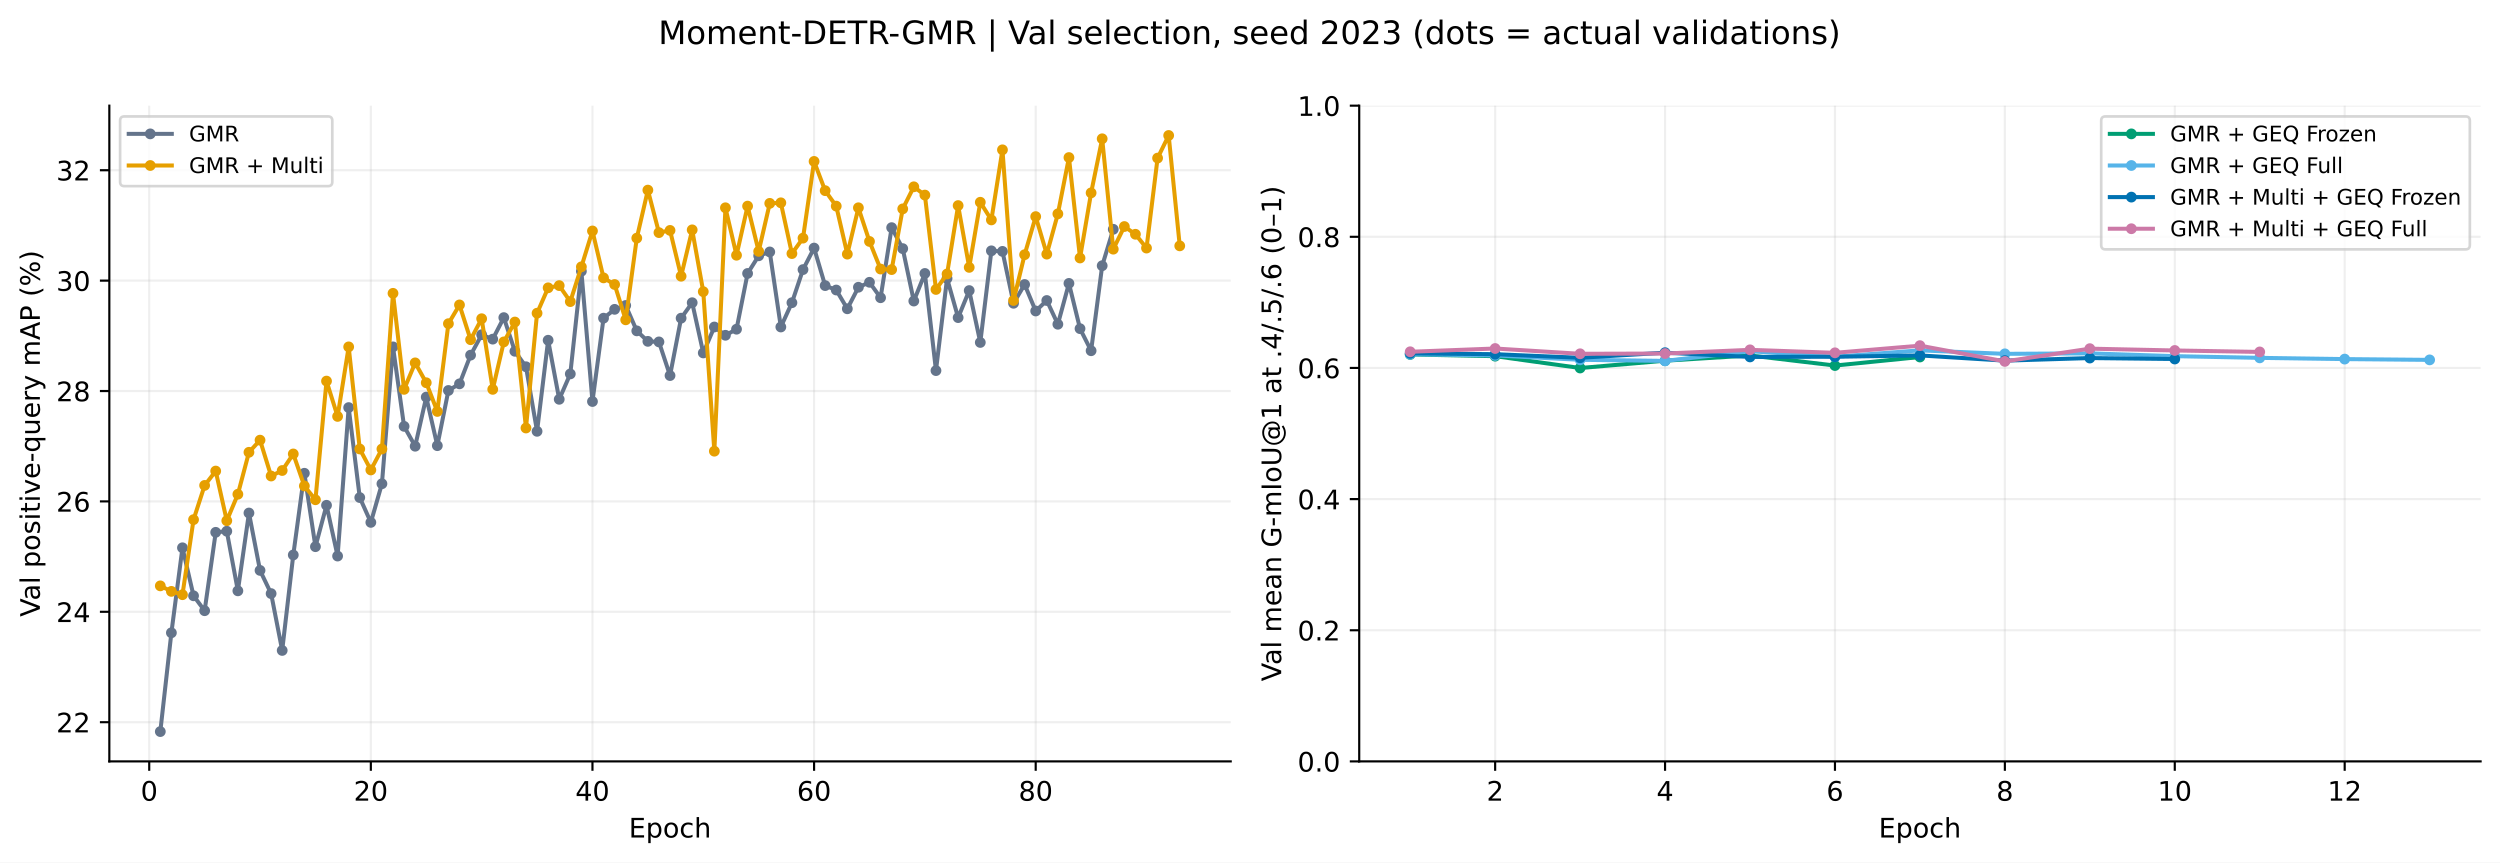
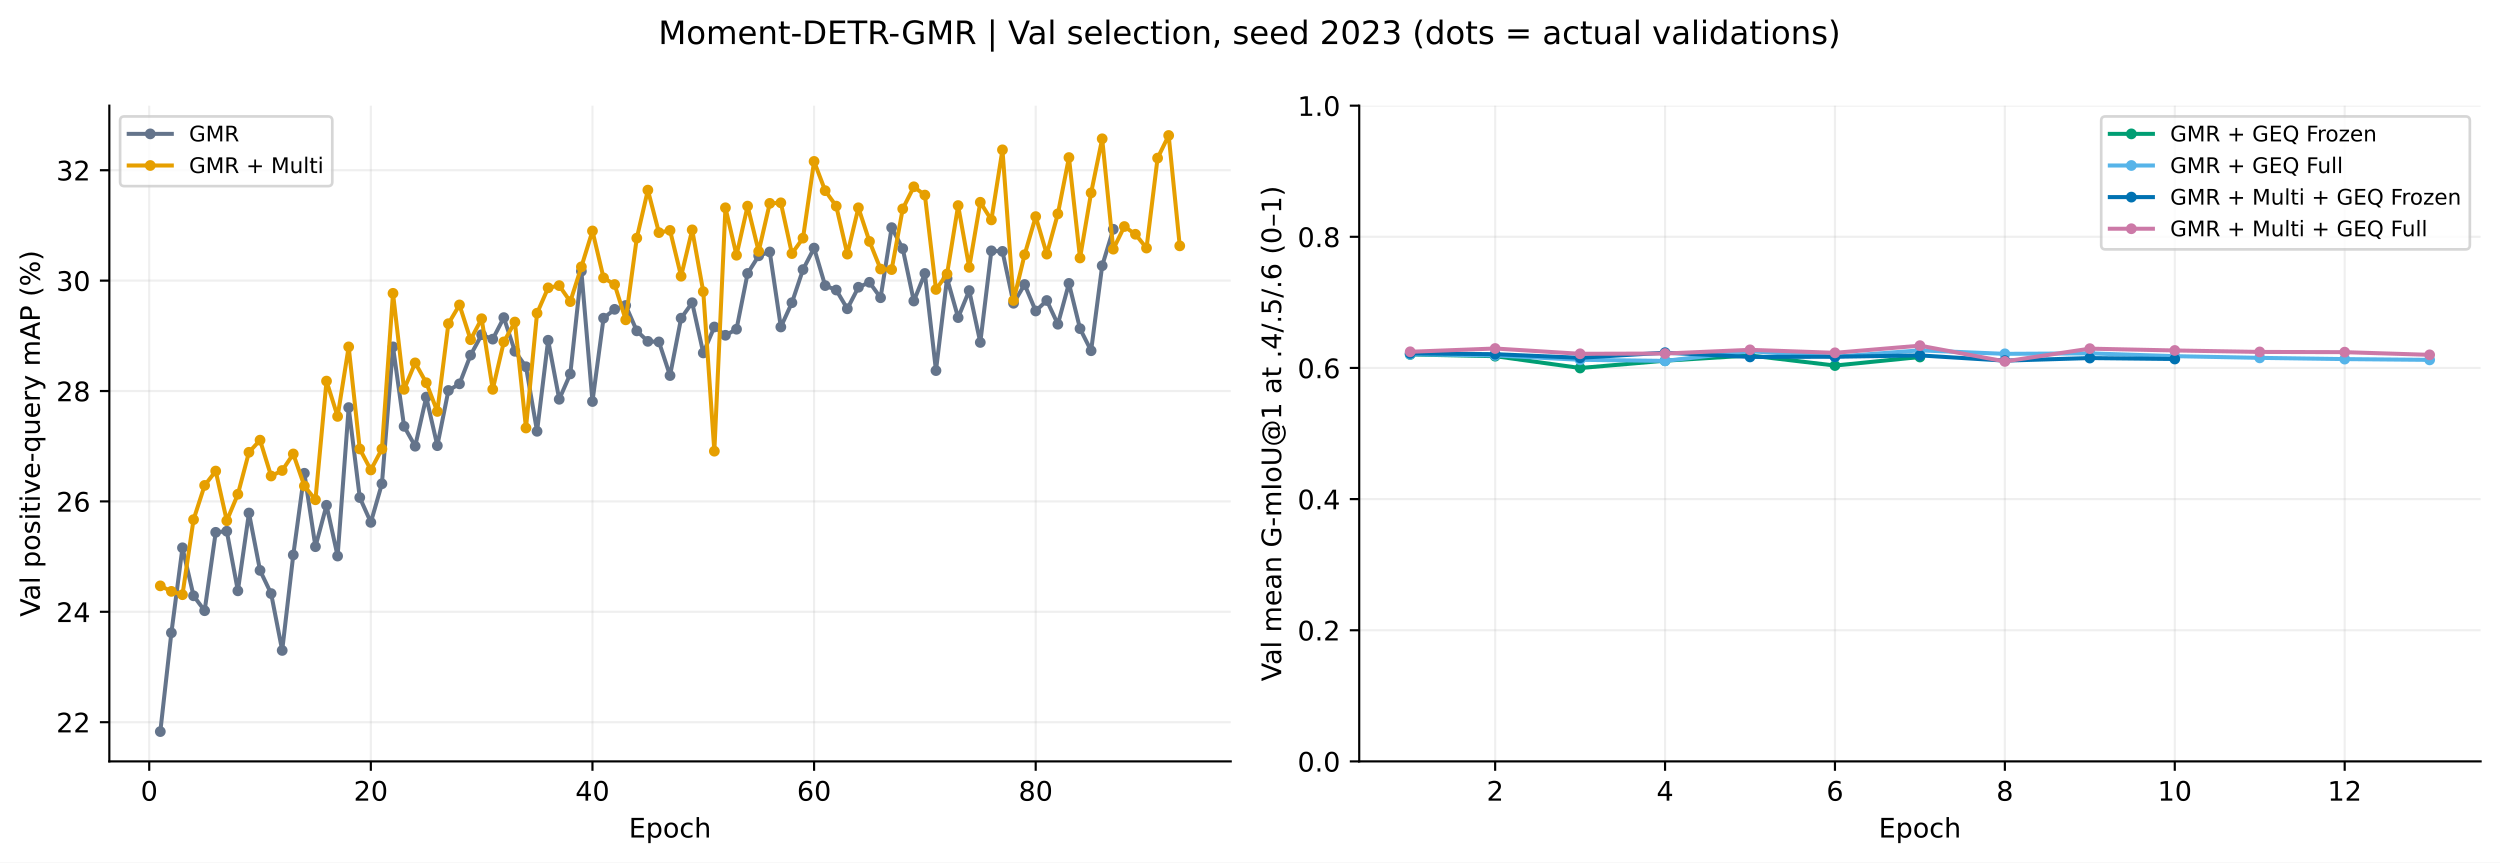
<svg xmlns="http://www.w3.org/2000/svg" xmlns:xlink="http://www.w3.org/1999/xlink" width="928.433pt" height="320.316pt" viewBox="0 0 928.433 320.316" version="1.1">
  <defs>
    <style type="text/css">*{stroke-linejoin: round; stroke-linecap: butt}</style>
  </defs>
  <g id="figure_1">
    <g id="patch_1">
      <path d="M -0 320.316  L 928.433 320.316  L 928.433 0  L -0 0  z " style="fill: #ffffff" />
    </g>
    <g id="axes_1">
      <g id="patch_2">
        <path d="M 40.603 282.76  L 457.058 282.76  L 457.058 39.24  L 40.603 39.24  z " style="fill: #ffffff" />
      </g>
      <g id="matplotlib.axis_1">
        <g id="xtick_1">
          <g id="line2d_1">
            <path d="M 55.418 282.76  L 55.418 39.24  " clip-path="url(#pdc1da5cae6)" style="fill: none; stroke: #b0b0b0; stroke-opacity: 0.2; stroke-width: 0.8; stroke-linecap: square" />
          </g>
          <g id="line2d_2">
            <defs>
              <path id="m847a747f1c" d="M 0 0  L 0 3.5  " style="stroke: #000000; stroke-width: 0.8" />
            </defs>
            <g>
              <use xlink:href="#m847a747f1c" x="55.418" y="282.76" style="stroke: #000000; stroke-width: 0.8" />
            </g>
          </g>
          <g id="text_1">
            <text style="font-size: 10px; font-family: 'DejaVu Sans'; text-anchor: middle" x="55.418" y="297.358" transform="rotate(-0 55.41773 297.3584)">0</text>
          </g>
        </g>
        <g id="xtick_2">
          <g id="line2d_3">
            <path d="M 137.721 282.76  L 137.721 39.24  " clip-path="url(#pdc1da5cae6)" style="fill: none; stroke: #b0b0b0; stroke-opacity: 0.2; stroke-width: 0.8; stroke-linecap: square" />
          </g>
          <g id="line2d_4">
            <g>
              <use xlink:href="#m847a747f1c" x="137.721" y="282.76" style="stroke: #000000; stroke-width: 0.8" />
            </g>
          </g>
          <g id="text_2">
            <text style="font-size: 10px; font-family: 'DejaVu Sans'; text-anchor: middle" x="137.721" y="297.358" transform="rotate(-0 137.7211 297.3584)">20</text>
          </g>
        </g>
        <g id="xtick_3">
          <g id="line2d_5">
            <path d="M 220.024 282.76  L 220.024 39.24  " clip-path="url(#pdc1da5cae6)" style="fill: none; stroke: #b0b0b0; stroke-opacity: 0.2; stroke-width: 0.8; stroke-linecap: square" />
          </g>
          <g id="line2d_6">
            <g>
              <use xlink:href="#m847a747f1c" x="220.024" y="282.76" style="stroke: #000000; stroke-width: 0.8" />
            </g>
          </g>
          <g id="text_3">
            <text style="font-size: 10px; font-family: 'DejaVu Sans'; text-anchor: middle" x="220.024" y="297.358" transform="rotate(-0 220.0244 297.3584)">40</text>
          </g>
        </g>
        <g id="xtick_4">
          <g id="line2d_7">
            <path d="M 302.328 282.76  L 302.328 39.24  " clip-path="url(#pdc1da5cae6)" style="fill: none; stroke: #b0b0b0; stroke-opacity: 0.2; stroke-width: 0.8; stroke-linecap: square" />
          </g>
          <g id="line2d_8">
            <g>
              <use xlink:href="#m847a747f1c" x="302.328" y="282.76" style="stroke: #000000; stroke-width: 0.8" />
            </g>
          </g>
          <g id="text_4">
            <text style="font-size: 10px; font-family: 'DejaVu Sans'; text-anchor: middle" x="302.328" y="297.358" transform="rotate(-0 302.3278 297.3584)">60</text>
          </g>
        </g>
        <g id="xtick_5">
          <g id="line2d_9">
            <path d="M 384.631 282.76  L 384.631 39.24  " clip-path="url(#pdc1da5cae6)" style="fill: none; stroke: #b0b0b0; stroke-opacity: 0.2; stroke-width: 0.8; stroke-linecap: square" />
          </g>
          <g id="line2d_10">
            <g>
              <use xlink:href="#m847a747f1c" x="384.631" y="282.76" style="stroke: #000000; stroke-width: 0.8" />
            </g>
          </g>
          <g id="text_5">
            <text style="font-size: 10px; font-family: 'DejaVu Sans'; text-anchor: middle" x="384.631" y="297.358" transform="rotate(-0 384.6312 297.3584)">80</text>
          </g>
        </g>
        <g id="text_6">
          <text style="font-size: 10px; font-family: 'DejaVu Sans'; text-anchor: middle" x="248.831" y="311.037" transform="rotate(-0 248.8306 311.0366)">Epoch</text>
        </g>
      </g>
      <g id="matplotlib.axis_2">
        <g id="ytick_1">
          <g id="line2d_11">
            <path d="M 40.603 268.206  L 457.058 268.206  " clip-path="url(#pdc1da5cae6)" style="fill: none; stroke: #b0b0b0; stroke-opacity: 0.2; stroke-width: 0.8; stroke-linecap: square" />
          </g>
          <g id="line2d_12">
            <defs>
              <path id="mc433141c62" d="M 0 0  L -3.5 0  " style="stroke: #000000; stroke-width: 0.8" />
            </defs>
            <g>
              <use xlink:href="#mc433141c62" x="40.603" y="268.206" style="stroke: #000000; stroke-width: 0.8" />
            </g>
          </g>
          <g id="text_7">
            <text style="font-size: 10px; font-family: 'DejaVu Sans'; text-anchor: end" x="33.603" y="272.005" transform="rotate(-0 33.60312 272.0054)">22</text>
          </g>
        </g>
        <g id="ytick_2">
          <g id="line2d_13">
            <path d="M 40.603 227.21  L 457.058 227.21  " clip-path="url(#pdc1da5cae6)" style="fill: none; stroke: #b0b0b0; stroke-opacity: 0.2; stroke-width: 0.8; stroke-linecap: square" />
          </g>
          <g id="line2d_14">
            <g>
              <use xlink:href="#mc433141c62" x="40.603" y="227.21" style="stroke: #000000; stroke-width: 0.8" />
            </g>
          </g>
          <g id="text_8">
            <text style="font-size: 10px; font-family: 'DejaVu Sans'; text-anchor: end" x="33.603" y="231.009" transform="rotate(-0 33.60312 231.0088)">24</text>
          </g>
        </g>
        <g id="ytick_3">
          <g id="line2d_15">
            <path d="M 40.603 186.213  L 457.058 186.213  " clip-path="url(#pdc1da5cae6)" style="fill: none; stroke: #b0b0b0; stroke-opacity: 0.2; stroke-width: 0.8; stroke-linecap: square" />
          </g>
          <g id="line2d_16">
            <g>
              <use xlink:href="#mc433141c62" x="40.603" y="186.213" style="stroke: #000000; stroke-width: 0.8" />
            </g>
          </g>
          <g id="text_9">
            <text style="font-size: 10px; font-family: 'DejaVu Sans'; text-anchor: end" x="33.603" y="190.012" transform="rotate(-0 33.60312 190.0121)">26</text>
          </g>
        </g>
        <g id="ytick_4">
          <g id="line2d_17">
            <path d="M 40.603 145.216  L 457.058 145.216  " clip-path="url(#pdc1da5cae6)" style="fill: none; stroke: #b0b0b0; stroke-opacity: 0.2; stroke-width: 0.8; stroke-linecap: square" />
          </g>
          <g id="line2d_18">
            <g>
              <use xlink:href="#mc433141c62" x="40.603" y="145.216" style="stroke: #000000; stroke-width: 0.8" />
            </g>
          </g>
          <g id="text_10">
            <text style="font-size: 10px; font-family: 'DejaVu Sans'; text-anchor: end" x="33.603" y="149.016" transform="rotate(-0 33.60312 149.0155)">28</text>
          </g>
        </g>
        <g id="ytick_5">
          <g id="line2d_19">
            <path d="M 40.603 104.22  L 457.058 104.22  " clip-path="url(#pdc1da5cae6)" style="fill: none; stroke: #b0b0b0; stroke-opacity: 0.2; stroke-width: 0.8; stroke-linecap: square" />
          </g>
          <g id="line2d_20">
            <g>
              <use xlink:href="#mc433141c62" x="40.603" y="104.22" style="stroke: #000000; stroke-width: 0.8" />
            </g>
          </g>
          <g id="text_11">
            <text style="font-size: 10px; font-family: 'DejaVu Sans'; text-anchor: end" x="33.603" y="108.019" transform="rotate(-0 33.60312 108.0189)">30</text>
          </g>
        </g>
        <g id="ytick_6">
          <g id="line2d_21">
            <path d="M 40.603 63.223  L 457.058 63.223  " clip-path="url(#pdc1da5cae6)" style="fill: none; stroke: #b0b0b0; stroke-opacity: 0.2; stroke-width: 0.8; stroke-linecap: square" />
          </g>
          <g id="line2d_22">
            <g>
              <use xlink:href="#mc433141c62" x="40.603" y="63.223" style="stroke: #000000; stroke-width: 0.8" />
            </g>
          </g>
          <g id="text_12">
            <text style="font-size: 10px; font-family: 'DejaVu Sans'; text-anchor: end" x="33.603" y="67.022" transform="rotate(-0 33.60312 67.02225)">32</text>
          </g>
        </g>
        <g id="text_13">
          <text style="font-size: 10px; font-family: 'DejaVu Sans'; text-anchor: middle" x="14.798" y="161" transform="rotate(-90 14.79844 161)">Val positive-query mAP (%)</text>
        </g>
      </g>
      <g id="line2d_23">
        <path d="M 59.533 271.691  L 63.648 234.999  L 67.763 203.432  L 71.878 221.265  L 75.994 226.8  L 80.109 197.692  L 84.224 197.282  L 88.339 219.42  L 92.454 190.518  L 96.569 211.836  L 100.685 220.445  L 104.8 241.558  L 108.915 206.096  L 113.03 175.759  L 117.145 203.022  L 121.26 187.648  L 125.376 206.506  L 129.491 151.366  L 133.606 184.778  L 137.721 194.002  L 141.836 179.653  L 145.951 128.818  L 150.067 158.335  L 154.182 165.715  L 158.297 147.471  L 162.412 165.51  L 166.527 145.011  L 170.642 142.552  L 174.758 131.892  L 178.873 124.308  L 182.988 125.948  L 187.103 117.954  L 191.218 130.458  L 195.333 136.197  L 199.449 160.18  L 203.564 126.358  L 207.679 148.291  L 211.794 138.862  L 215.909 100.735  L 220.024 149.111  L 224.14 118.159  L 228.255 114.879  L 232.37 113.444  L 236.485 122.873  L 240.6 126.768  L 244.715 126.973  L 248.831 139.477  L 252.946 118.159  L 257.061 112.419  L 261.176 131.072  L 265.291 121.438  L 269.406 124.513  L 273.522 122.258  L 277.637 101.555  L 281.752 94.995  L 285.867 93.561  L 289.982 121.438  L 294.097 112.419  L 298.213 100.12  L 302.328 92.126  L 306.443 106.065  L 310.558 107.704  L 314.673 114.674  L 318.788 106.679  L 322.904 104.835  L 327.019 110.574  L 331.134 84.541  L 335.249 92.331  L 339.364 111.804  L 343.479 101.555  L 347.595 137.632  L 351.71 103.4  L 355.825 117.954  L 359.94 107.909  L 364.055 127.178  L 368.17 93.151  L 372.286 93.356  L 376.401 112.624  L 380.516 105.655  L 384.631 115.494  L 388.746 111.599  L 392.862 120.413  L 396.977 105.245  L 401.092 122.053  L 405.207 130.253  L 409.322 98.685  L 413.437 85.156  " clip-path="url(#pdc1da5cae6)" style="fill: none; stroke: #64748b; stroke-width: 1.5; stroke-linecap: square" />
        <defs>
          <path id="mf4bc2572a3" d="M 0 1.5  C 0.398 1.5 0.779 1.342 1.061 1.061  C 1.342 0.779 1.5 0.398 1.5 0  C 1.5 -0.398 1.342 -0.779 1.061 -1.061  C 0.779 -1.342 0.398 -1.5 0 -1.5  C -0.398 -1.5 -0.779 -1.342 -1.061 -1.061  C -1.342 -0.779 -1.5 -0.398 -1.5 0  C -1.5 0.398 -1.342 0.779 -1.061 1.061  C -0.779 1.342 -0.398 1.5 0 1.5  z " style="stroke: #64748b" />
        </defs>
        <g clip-path="url(#pdc1da5cae6)">
          <use xlink:href="#mf4bc2572a3" x="59.533" y="271.691" style="fill: #64748b; stroke: #64748b" />
          <use xlink:href="#mf4bc2572a3" x="63.648" y="234.999" style="fill: #64748b; stroke: #64748b" />
          <use xlink:href="#mf4bc2572a3" x="67.763" y="203.432" style="fill: #64748b; stroke: #64748b" />
          <use xlink:href="#mf4bc2572a3" x="71.878" y="221.265" style="fill: #64748b; stroke: #64748b" />
          <use xlink:href="#mf4bc2572a3" x="75.994" y="226.8" style="fill: #64748b; stroke: #64748b" />
          <use xlink:href="#mf4bc2572a3" x="80.109" y="197.692" style="fill: #64748b; stroke: #64748b" />
          <use xlink:href="#mf4bc2572a3" x="84.224" y="197.282" style="fill: #64748b; stroke: #64748b" />
          <use xlink:href="#mf4bc2572a3" x="88.339" y="219.42" style="fill: #64748b; stroke: #64748b" />
          <use xlink:href="#mf4bc2572a3" x="92.454" y="190.518" style="fill: #64748b; stroke: #64748b" />
          <use xlink:href="#mf4bc2572a3" x="96.569" y="211.836" style="fill: #64748b; stroke: #64748b" />
          <use xlink:href="#mf4bc2572a3" x="100.685" y="220.445" style="fill: #64748b; stroke: #64748b" />
          <use xlink:href="#mf4bc2572a3" x="104.8" y="241.558" style="fill: #64748b; stroke: #64748b" />
          <use xlink:href="#mf4bc2572a3" x="108.915" y="206.096" style="fill: #64748b; stroke: #64748b" />
          <use xlink:href="#mf4bc2572a3" x="113.03" y="175.759" style="fill: #64748b; stroke: #64748b" />
          <use xlink:href="#mf4bc2572a3" x="117.145" y="203.022" style="fill: #64748b; stroke: #64748b" />
          <use xlink:href="#mf4bc2572a3" x="121.26" y="187.648" style="fill: #64748b; stroke: #64748b" />
          <use xlink:href="#mf4bc2572a3" x="125.376" y="206.506" style="fill: #64748b; stroke: #64748b" />
          <use xlink:href="#mf4bc2572a3" x="129.491" y="151.366" style="fill: #64748b; stroke: #64748b" />
          <use xlink:href="#mf4bc2572a3" x="133.606" y="184.778" style="fill: #64748b; stroke: #64748b" />
          <use xlink:href="#mf4bc2572a3" x="137.721" y="194.002" style="fill: #64748b; stroke: #64748b" />
          <use xlink:href="#mf4bc2572a3" x="141.836" y="179.653" style="fill: #64748b; stroke: #64748b" />
          <use xlink:href="#mf4bc2572a3" x="145.951" y="128.818" style="fill: #64748b; stroke: #64748b" />
          <use xlink:href="#mf4bc2572a3" x="150.067" y="158.335" style="fill: #64748b; stroke: #64748b" />
          <use xlink:href="#mf4bc2572a3" x="154.182" y="165.715" style="fill: #64748b; stroke: #64748b" />
          <use xlink:href="#mf4bc2572a3" x="158.297" y="147.471" style="fill: #64748b; stroke: #64748b" />
          <use xlink:href="#mf4bc2572a3" x="162.412" y="165.51" style="fill: #64748b; stroke: #64748b" />
          <use xlink:href="#mf4bc2572a3" x="166.527" y="145.011" style="fill: #64748b; stroke: #64748b" />
          <use xlink:href="#mf4bc2572a3" x="170.642" y="142.552" style="fill: #64748b; stroke: #64748b" />
          <use xlink:href="#mf4bc2572a3" x="174.758" y="131.892" style="fill: #64748b; stroke: #64748b" />
          <use xlink:href="#mf4bc2572a3" x="178.873" y="124.308" style="fill: #64748b; stroke: #64748b" />
          <use xlink:href="#mf4bc2572a3" x="182.988" y="125.948" style="fill: #64748b; stroke: #64748b" />
          <use xlink:href="#mf4bc2572a3" x="187.103" y="117.954" style="fill: #64748b; stroke: #64748b" />
          <use xlink:href="#mf4bc2572a3" x="191.218" y="130.458" style="fill: #64748b; stroke: #64748b" />
          <use xlink:href="#mf4bc2572a3" x="195.333" y="136.197" style="fill: #64748b; stroke: #64748b" />
          <use xlink:href="#mf4bc2572a3" x="199.449" y="160.18" style="fill: #64748b; stroke: #64748b" />
          <use xlink:href="#mf4bc2572a3" x="203.564" y="126.358" style="fill: #64748b; stroke: #64748b" />
          <use xlink:href="#mf4bc2572a3" x="207.679" y="148.291" style="fill: #64748b; stroke: #64748b" />
          <use xlink:href="#mf4bc2572a3" x="211.794" y="138.862" style="fill: #64748b; stroke: #64748b" />
          <use xlink:href="#mf4bc2572a3" x="215.909" y="100.735" style="fill: #64748b; stroke: #64748b" />
          <use xlink:href="#mf4bc2572a3" x="220.024" y="149.111" style="fill: #64748b; stroke: #64748b" />
          <use xlink:href="#mf4bc2572a3" x="224.14" y="118.159" style="fill: #64748b; stroke: #64748b" />
          <use xlink:href="#mf4bc2572a3" x="228.255" y="114.879" style="fill: #64748b; stroke: #64748b" />
          <use xlink:href="#mf4bc2572a3" x="232.37" y="113.444" style="fill: #64748b; stroke: #64748b" />
          <use xlink:href="#mf4bc2572a3" x="236.485" y="122.873" style="fill: #64748b; stroke: #64748b" />
          <use xlink:href="#mf4bc2572a3" x="240.6" y="126.768" style="fill: #64748b; stroke: #64748b" />
          <use xlink:href="#mf4bc2572a3" x="244.715" y="126.973" style="fill: #64748b; stroke: #64748b" />
          <use xlink:href="#mf4bc2572a3" x="248.831" y="139.477" style="fill: #64748b; stroke: #64748b" />
          <use xlink:href="#mf4bc2572a3" x="252.946" y="118.159" style="fill: #64748b; stroke: #64748b" />
          <use xlink:href="#mf4bc2572a3" x="257.061" y="112.419" style="fill: #64748b; stroke: #64748b" />
          <use xlink:href="#mf4bc2572a3" x="261.176" y="131.072" style="fill: #64748b; stroke: #64748b" />
          <use xlink:href="#mf4bc2572a3" x="265.291" y="121.438" style="fill: #64748b; stroke: #64748b" />
          <use xlink:href="#mf4bc2572a3" x="269.406" y="124.513" style="fill: #64748b; stroke: #64748b" />
          <use xlink:href="#mf4bc2572a3" x="273.522" y="122.258" style="fill: #64748b; stroke: #64748b" />
          <use xlink:href="#mf4bc2572a3" x="277.637" y="101.555" style="fill: #64748b; stroke: #64748b" />
          <use xlink:href="#mf4bc2572a3" x="281.752" y="94.995" style="fill: #64748b; stroke: #64748b" />
          <use xlink:href="#mf4bc2572a3" x="285.867" y="93.561" style="fill: #64748b; stroke: #64748b" />
          <use xlink:href="#mf4bc2572a3" x="289.982" y="121.438" style="fill: #64748b; stroke: #64748b" />
          <use xlink:href="#mf4bc2572a3" x="294.097" y="112.419" style="fill: #64748b; stroke: #64748b" />
          <use xlink:href="#mf4bc2572a3" x="298.213" y="100.12" style="fill: #64748b; stroke: #64748b" />
          <use xlink:href="#mf4bc2572a3" x="302.328" y="92.126" style="fill: #64748b; stroke: #64748b" />
          <use xlink:href="#mf4bc2572a3" x="306.443" y="106.065" style="fill: #64748b; stroke: #64748b" />
          <use xlink:href="#mf4bc2572a3" x="310.558" y="107.704" style="fill: #64748b; stroke: #64748b" />
          <use xlink:href="#mf4bc2572a3" x="314.673" y="114.674" style="fill: #64748b; stroke: #64748b" />
          <use xlink:href="#mf4bc2572a3" x="318.788" y="106.679" style="fill: #64748b; stroke: #64748b" />
          <use xlink:href="#mf4bc2572a3" x="322.904" y="104.835" style="fill: #64748b; stroke: #64748b" />
          <use xlink:href="#mf4bc2572a3" x="327.019" y="110.574" style="fill: #64748b; stroke: #64748b" />
          <use xlink:href="#mf4bc2572a3" x="331.134" y="84.541" style="fill: #64748b; stroke: #64748b" />
          <use xlink:href="#mf4bc2572a3" x="335.249" y="92.331" style="fill: #64748b; stroke: #64748b" />
          <use xlink:href="#mf4bc2572a3" x="339.364" y="111.804" style="fill: #64748b; stroke: #64748b" />
          <use xlink:href="#mf4bc2572a3" x="343.479" y="101.555" style="fill: #64748b; stroke: #64748b" />
          <use xlink:href="#mf4bc2572a3" x="347.595" y="137.632" style="fill: #64748b; stroke: #64748b" />
          <use xlink:href="#mf4bc2572a3" x="351.71" y="103.4" style="fill: #64748b; stroke: #64748b" />
          <use xlink:href="#mf4bc2572a3" x="355.825" y="117.954" style="fill: #64748b; stroke: #64748b" />
          <use xlink:href="#mf4bc2572a3" x="359.94" y="107.909" style="fill: #64748b; stroke: #64748b" />
          <use xlink:href="#mf4bc2572a3" x="364.055" y="127.178" style="fill: #64748b; stroke: #64748b" />
          <use xlink:href="#mf4bc2572a3" x="368.17" y="93.151" style="fill: #64748b; stroke: #64748b" />
          <use xlink:href="#mf4bc2572a3" x="372.286" y="93.356" style="fill: #64748b; stroke: #64748b" />
          <use xlink:href="#mf4bc2572a3" x="376.401" y="112.624" style="fill: #64748b; stroke: #64748b" />
          <use xlink:href="#mf4bc2572a3" x="380.516" y="105.655" style="fill: #64748b; stroke: #64748b" />
          <use xlink:href="#mf4bc2572a3" x="384.631" y="115.494" style="fill: #64748b; stroke: #64748b" />
          <use xlink:href="#mf4bc2572a3" x="388.746" y="111.599" style="fill: #64748b; stroke: #64748b" />
          <use xlink:href="#mf4bc2572a3" x="392.862" y="120.413" style="fill: #64748b; stroke: #64748b" />
          <use xlink:href="#mf4bc2572a3" x="396.977" y="105.245" style="fill: #64748b; stroke: #64748b" />
          <use xlink:href="#mf4bc2572a3" x="401.092" y="122.053" style="fill: #64748b; stroke: #64748b" />
          <use xlink:href="#mf4bc2572a3" x="405.207" y="130.253" style="fill: #64748b; stroke: #64748b" />
          <use xlink:href="#mf4bc2572a3" x="409.322" y="98.685" style="fill: #64748b; stroke: #64748b" />
          <use xlink:href="#mf4bc2572a3" x="413.437" y="85.156" style="fill: #64748b; stroke: #64748b" />
        </g>
      </g>
      <g id="line2d_24">
        <path d="M 59.533 217.575  L 63.648 219.625  L 67.763 220.855  L 71.878 192.977  L 75.994 180.268  L 80.109 174.939  L 84.224 193.387  L 88.339 183.548  L 92.454 167.969  L 96.569 163.46  L 100.685 176.784  L 104.8 174.734  L 108.915 168.584  L 113.03 180.473  L 117.145 185.598  L 121.26 141.527  L 125.376 154.646  L 129.491 128.818  L 133.606 166.74  L 137.721 174.529  L 141.836 166.74  L 145.951 108.934  L 150.067 144.601  L 154.182 134.762  L 158.297 142.142  L 162.412 152.801  L 166.527 120.208  L 170.642 113.239  L 174.758 126.153  L 178.873 118.364  L 182.988 144.601  L 187.103 126.973  L 191.218 119.593  L 195.333 158.95  L 199.449 116.314  L 203.564 106.884  L 207.679 106.065  L 211.794 112.009  L 215.909 99.095  L 220.024 85.771  L 224.14 103.195  L 228.255 105.655  L 232.37 118.773  L 236.485 88.436  L 240.6 70.602  L 244.715 86.386  L 248.831 85.566  L 252.946 102.58  L 257.061 85.361  L 261.176 108.319  L 265.291 167.559  L 269.406 77.162  L 273.522 94.79  L 277.637 76.547  L 281.752 93.356  L 285.867 75.522  L 289.982 75.317  L 294.097 94.175  L 298.213 88.436  L 302.328 59.943  L 306.443 70.807  L 310.558 76.547  L 314.673 94.38  L 318.788 77.162  L 322.904 89.666  L 327.019 99.915  L 331.134 100.12  L 335.249 77.572  L 339.364 69.373  L 343.479 72.447  L 347.595 107.499  L 351.71 101.76  L 355.825 76.342  L 359.94 99.3  L 364.055 75.112  L 368.17 81.672  L 372.286 55.639  L 376.401 111.599  L 380.516 94.585  L 384.631 80.442  L 388.746 94.38  L 392.862 79.417  L 396.977 58.508  L 401.092 95.815  L 405.207 71.627  L 409.322 51.539  L 413.437 92.536  L 417.553 84.131  L 421.668 87.001  L 425.783 92.126  L 429.898 58.713  L 434.013 50.309  L 438.128 91.306  " clip-path="url(#pdc1da5cae6)" style="fill: none; stroke: #e69f00; stroke-width: 1.5; stroke-linecap: square" />
        <defs>
          <path id="mbf485513ee" d="M 0 1.5  C 0.398 1.5 0.779 1.342 1.061 1.061  C 1.342 0.779 1.5 0.398 1.5 0  C 1.5 -0.398 1.342 -0.779 1.061 -1.061  C 0.779 -1.342 0.398 -1.5 0 -1.5  C -0.398 -1.5 -0.779 -1.342 -1.061 -1.061  C -1.342 -0.779 -1.5 -0.398 -1.5 0  C -1.5 0.398 -1.342 0.779 -1.061 1.061  C -0.779 1.342 -0.398 1.5 0 1.5  z " style="stroke: #e69f00" />
        </defs>
        <g clip-path="url(#pdc1da5cae6)">
          <use xlink:href="#mbf485513ee" x="59.533" y="217.575" style="fill: #e69f00; stroke: #e69f00" />
          <use xlink:href="#mbf485513ee" x="63.648" y="219.625" style="fill: #e69f00; stroke: #e69f00" />
          <use xlink:href="#mbf485513ee" x="67.763" y="220.855" style="fill: #e69f00; stroke: #e69f00" />
          <use xlink:href="#mbf485513ee" x="71.878" y="192.977" style="fill: #e69f00; stroke: #e69f00" />
          <use xlink:href="#mbf485513ee" x="75.994" y="180.268" style="fill: #e69f00; stroke: #e69f00" />
          <use xlink:href="#mbf485513ee" x="80.109" y="174.939" style="fill: #e69f00; stroke: #e69f00" />
          <use xlink:href="#mbf485513ee" x="84.224" y="193.387" style="fill: #e69f00; stroke: #e69f00" />
          <use xlink:href="#mbf485513ee" x="88.339" y="183.548" style="fill: #e69f00; stroke: #e69f00" />
          <use xlink:href="#mbf485513ee" x="92.454" y="167.969" style="fill: #e69f00; stroke: #e69f00" />
          <use xlink:href="#mbf485513ee" x="96.569" y="163.46" style="fill: #e69f00; stroke: #e69f00" />
          <use xlink:href="#mbf485513ee" x="100.685" y="176.784" style="fill: #e69f00; stroke: #e69f00" />
          <use xlink:href="#mbf485513ee" x="104.8" y="174.734" style="fill: #e69f00; stroke: #e69f00" />
          <use xlink:href="#mbf485513ee" x="108.915" y="168.584" style="fill: #e69f00; stroke: #e69f00" />
          <use xlink:href="#mbf485513ee" x="113.03" y="180.473" style="fill: #e69f00; stroke: #e69f00" />
          <use xlink:href="#mbf485513ee" x="117.145" y="185.598" style="fill: #e69f00; stroke: #e69f00" />
          <use xlink:href="#mbf485513ee" x="121.26" y="141.527" style="fill: #e69f00; stroke: #e69f00" />
          <use xlink:href="#mbf485513ee" x="125.376" y="154.646" style="fill: #e69f00; stroke: #e69f00" />
          <use xlink:href="#mbf485513ee" x="129.491" y="128.818" style="fill: #e69f00; stroke: #e69f00" />
          <use xlink:href="#mbf485513ee" x="133.606" y="166.74" style="fill: #e69f00; stroke: #e69f00" />
          <use xlink:href="#mbf485513ee" x="137.721" y="174.529" style="fill: #e69f00; stroke: #e69f00" />
          <use xlink:href="#mbf485513ee" x="141.836" y="166.74" style="fill: #e69f00; stroke: #e69f00" />
          <use xlink:href="#mbf485513ee" x="145.951" y="108.934" style="fill: #e69f00; stroke: #e69f00" />
          <use xlink:href="#mbf485513ee" x="150.067" y="144.601" style="fill: #e69f00; stroke: #e69f00" />
          <use xlink:href="#mbf485513ee" x="154.182" y="134.762" style="fill: #e69f00; stroke: #e69f00" />
          <use xlink:href="#mbf485513ee" x="158.297" y="142.142" style="fill: #e69f00; stroke: #e69f00" />
          <use xlink:href="#mbf485513ee" x="162.412" y="152.801" style="fill: #e69f00; stroke: #e69f00" />
          <use xlink:href="#mbf485513ee" x="166.527" y="120.208" style="fill: #e69f00; stroke: #e69f00" />
          <use xlink:href="#mbf485513ee" x="170.642" y="113.239" style="fill: #e69f00; stroke: #e69f00" />
          <use xlink:href="#mbf485513ee" x="174.758" y="126.153" style="fill: #e69f00; stroke: #e69f00" />
          <use xlink:href="#mbf485513ee" x="178.873" y="118.364" style="fill: #e69f00; stroke: #e69f00" />
          <use xlink:href="#mbf485513ee" x="182.988" y="144.601" style="fill: #e69f00; stroke: #e69f00" />
          <use xlink:href="#mbf485513ee" x="187.103" y="126.973" style="fill: #e69f00; stroke: #e69f00" />
          <use xlink:href="#mbf485513ee" x="191.218" y="119.593" style="fill: #e69f00; stroke: #e69f00" />
          <use xlink:href="#mbf485513ee" x="195.333" y="158.95" style="fill: #e69f00; stroke: #e69f00" />
          <use xlink:href="#mbf485513ee" x="199.449" y="116.314" style="fill: #e69f00; stroke: #e69f00" />
          <use xlink:href="#mbf485513ee" x="203.564" y="106.884" style="fill: #e69f00; stroke: #e69f00" />
          <use xlink:href="#mbf485513ee" x="207.679" y="106.065" style="fill: #e69f00; stroke: #e69f00" />
          <use xlink:href="#mbf485513ee" x="211.794" y="112.009" style="fill: #e69f00; stroke: #e69f00" />
          <use xlink:href="#mbf485513ee" x="215.909" y="99.095" style="fill: #e69f00; stroke: #e69f00" />
          <use xlink:href="#mbf485513ee" x="220.024" y="85.771" style="fill: #e69f00; stroke: #e69f00" />
          <use xlink:href="#mbf485513ee" x="224.14" y="103.195" style="fill: #e69f00; stroke: #e69f00" />
          <use xlink:href="#mbf485513ee" x="228.255" y="105.655" style="fill: #e69f00; stroke: #e69f00" />
          <use xlink:href="#mbf485513ee" x="232.37" y="118.773" style="fill: #e69f00; stroke: #e69f00" />
          <use xlink:href="#mbf485513ee" x="236.485" y="88.436" style="fill: #e69f00; stroke: #e69f00" />
          <use xlink:href="#mbf485513ee" x="240.6" y="70.602" style="fill: #e69f00; stroke: #e69f00" />
          <use xlink:href="#mbf485513ee" x="244.715" y="86.386" style="fill: #e69f00; stroke: #e69f00" />
          <use xlink:href="#mbf485513ee" x="248.831" y="85.566" style="fill: #e69f00; stroke: #e69f00" />
          <use xlink:href="#mbf485513ee" x="252.946" y="102.58" style="fill: #e69f00; stroke: #e69f00" />
          <use xlink:href="#mbf485513ee" x="257.061" y="85.361" style="fill: #e69f00; stroke: #e69f00" />
          <use xlink:href="#mbf485513ee" x="261.176" y="108.319" style="fill: #e69f00; stroke: #e69f00" />
          <use xlink:href="#mbf485513ee" x="265.291" y="167.559" style="fill: #e69f00; stroke: #e69f00" />
          <use xlink:href="#mbf485513ee" x="269.406" y="77.162" style="fill: #e69f00; stroke: #e69f00" />
          <use xlink:href="#mbf485513ee" x="273.522" y="94.79" style="fill: #e69f00; stroke: #e69f00" />
          <use xlink:href="#mbf485513ee" x="277.637" y="76.547" style="fill: #e69f00; stroke: #e69f00" />
          <use xlink:href="#mbf485513ee" x="281.752" y="93.356" style="fill: #e69f00; stroke: #e69f00" />
          <use xlink:href="#mbf485513ee" x="285.867" y="75.522" style="fill: #e69f00; stroke: #e69f00" />
          <use xlink:href="#mbf485513ee" x="289.982" y="75.317" style="fill: #e69f00; stroke: #e69f00" />
          <use xlink:href="#mbf485513ee" x="294.097" y="94.175" style="fill: #e69f00; stroke: #e69f00" />
          <use xlink:href="#mbf485513ee" x="298.213" y="88.436" style="fill: #e69f00; stroke: #e69f00" />
          <use xlink:href="#mbf485513ee" x="302.328" y="59.943" style="fill: #e69f00; stroke: #e69f00" />
          <use xlink:href="#mbf485513ee" x="306.443" y="70.807" style="fill: #e69f00; stroke: #e69f00" />
          <use xlink:href="#mbf485513ee" x="310.558" y="76.547" style="fill: #e69f00; stroke: #e69f00" />
          <use xlink:href="#mbf485513ee" x="314.673" y="94.38" style="fill: #e69f00; stroke: #e69f00" />
          <use xlink:href="#mbf485513ee" x="318.788" y="77.162" style="fill: #e69f00; stroke: #e69f00" />
          <use xlink:href="#mbf485513ee" x="322.904" y="89.666" style="fill: #e69f00; stroke: #e69f00" />
          <use xlink:href="#mbf485513ee" x="327.019" y="99.915" style="fill: #e69f00; stroke: #e69f00" />
          <use xlink:href="#mbf485513ee" x="331.134" y="100.12" style="fill: #e69f00; stroke: #e69f00" />
          <use xlink:href="#mbf485513ee" x="335.249" y="77.572" style="fill: #e69f00; stroke: #e69f00" />
          <use xlink:href="#mbf485513ee" x="339.364" y="69.373" style="fill: #e69f00; stroke: #e69f00" />
          <use xlink:href="#mbf485513ee" x="343.479" y="72.447" style="fill: #e69f00; stroke: #e69f00" />
          <use xlink:href="#mbf485513ee" x="347.595" y="107.499" style="fill: #e69f00; stroke: #e69f00" />
          <use xlink:href="#mbf485513ee" x="351.71" y="101.76" style="fill: #e69f00; stroke: #e69f00" />
          <use xlink:href="#mbf485513ee" x="355.825" y="76.342" style="fill: #e69f00; stroke: #e69f00" />
          <use xlink:href="#mbf485513ee" x="359.94" y="99.3" style="fill: #e69f00; stroke: #e69f00" />
          <use xlink:href="#mbf485513ee" x="364.055" y="75.112" style="fill: #e69f00; stroke: #e69f00" />
          <use xlink:href="#mbf485513ee" x="368.17" y="81.672" style="fill: #e69f00; stroke: #e69f00" />
          <use xlink:href="#mbf485513ee" x="372.286" y="55.639" style="fill: #e69f00; stroke: #e69f00" />
          <use xlink:href="#mbf485513ee" x="376.401" y="111.599" style="fill: #e69f00; stroke: #e69f00" />
          <use xlink:href="#mbf485513ee" x="380.516" y="94.585" style="fill: #e69f00; stroke: #e69f00" />
          <use xlink:href="#mbf485513ee" x="384.631" y="80.442" style="fill: #e69f00; stroke: #e69f00" />
          <use xlink:href="#mbf485513ee" x="388.746" y="94.38" style="fill: #e69f00; stroke: #e69f00" />
          <use xlink:href="#mbf485513ee" x="392.862" y="79.417" style="fill: #e69f00; stroke: #e69f00" />
          <use xlink:href="#mbf485513ee" x="396.977" y="58.508" style="fill: #e69f00; stroke: #e69f00" />
          <use xlink:href="#mbf485513ee" x="401.092" y="95.815" style="fill: #e69f00; stroke: #e69f00" />
          <use xlink:href="#mbf485513ee" x="405.207" y="71.627" style="fill: #e69f00; stroke: #e69f00" />
          <use xlink:href="#mbf485513ee" x="409.322" y="51.539" style="fill: #e69f00; stroke: #e69f00" />
          <use xlink:href="#mbf485513ee" x="413.437" y="92.536" style="fill: #e69f00; stroke: #e69f00" />
          <use xlink:href="#mbf485513ee" x="417.553" y="84.131" style="fill: #e69f00; stroke: #e69f00" />
          <use xlink:href="#mbf485513ee" x="421.668" y="87.001" style="fill: #e69f00; stroke: #e69f00" />
          <use xlink:href="#mbf485513ee" x="425.783" y="92.126" style="fill: #e69f00; stroke: #e69f00" />
          <use xlink:href="#mbf485513ee" x="429.898" y="58.713" style="fill: #e69f00; stroke: #e69f00" />
          <use xlink:href="#mbf485513ee" x="434.013" y="50.309" style="fill: #e69f00; stroke: #e69f00" />
          <use xlink:href="#mbf485513ee" x="438.128" y="91.306" style="fill: #e69f00; stroke: #e69f00" />
        </g>
      </g>
      <g id="patch_3">
        <path d="M 40.603 282.76  L 40.603 39.24  " style="fill: none; stroke: #000000; stroke-width: 0.8; stroke-linejoin: miter; stroke-linecap: square" />
      </g>
      <g id="patch_4">
        <path d="M 40.603 282.76  L 457.058 282.76  " style="fill: none; stroke: #000000; stroke-width: 0.8; stroke-linejoin: miter; stroke-linecap: square" />
      </g>
      <g id="legend_1">
        <g id="patch_5">
          <path d="M 46.203 69.125  L 121.806 69.125  Q 123.406 69.125 123.406 67.525  L 123.406 44.84  Q 123.406 43.24 121.806 43.24  L 46.203 43.24  Q 44.603 43.24 44.603 44.84  L 44.603 67.525  Q 44.603 69.125 46.203 69.125  z " style="fill: #ffffff; opacity: 0.8; stroke: #cccccc; stroke-linejoin: miter" />
        </g>
        <g id="line2d_25">
          <path d="M 47.803 49.719  L 55.803 49.719  L 63.803 49.719  " style="fill: none; stroke: #64748b; stroke-width: 1.5; stroke-linecap: square" />
          <g>
            <use xlink:href="#mf4bc2572a3" x="55.803" y="49.719" style="fill: #64748b; stroke: #64748b" />
          </g>
        </g>
        <g id="text_14">
          <text style="font-size: 8px; font-family: 'DejaVu Sans'; text-anchor: start" x="70.203" y="52.519" transform="rotate(-0 70.20312 52.51875)">GMR</text>
        </g>
        <g id="line2d_26">
          <path d="M 47.803 61.461  L 55.803 61.461  L 63.803 61.461  " style="fill: none; stroke: #e69f00; stroke-width: 1.5; stroke-linecap: square" />
          <g>
            <use xlink:href="#mbf485513ee" x="55.803" y="61.461" style="fill: #e69f00; stroke: #e69f00" />
          </g>
        </g>
        <g id="text_15">
          <text style="font-size: 8px; font-family: 'DejaVu Sans'; text-anchor: start" x="70.203" y="64.261" transform="rotate(-0 70.20312 64.26125)">GMR + Multi</text>
        </g>
      </g>
    </g>
    <g id="axes_2">
      <g id="patch_6">
        <path d="M 504.778 282.76  L 921.233 282.76  L 921.233 39.24  L 504.778 39.24  z " style="fill: #ffffff" />
      </g>
      <g id="matplotlib.axis_3">
        <g id="xtick_6">
          <g id="line2d_27">
            <path d="M 555.258 282.76  L 555.258 39.24  " clip-path="url(#p370dd41538)" style="fill: none; stroke: #b0b0b0; stroke-opacity: 0.2; stroke-width: 0.8; stroke-linecap: square" />
          </g>
          <g id="line2d_28">
            <g>
              <use xlink:href="#m847a747f1c" x="555.258" y="282.76" style="stroke: #000000; stroke-width: 0.8" />
            </g>
          </g>
          <g id="text_16">
            <text style="font-size: 10px; font-family: 'DejaVu Sans'; text-anchor: middle" x="555.258" y="297.358" transform="rotate(-0 555.2575 297.3584)">2</text>
          </g>
        </g>
        <g id="xtick_7">
          <g id="line2d_29">
            <path d="M 618.357 282.76  L 618.357 39.24  " clip-path="url(#p370dd41538)" style="fill: none; stroke: #b0b0b0; stroke-opacity: 0.2; stroke-width: 0.8; stroke-linecap: square" />
          </g>
          <g id="line2d_30">
            <g>
              <use xlink:href="#m847a747f1c" x="618.357" y="282.76" style="stroke: #000000; stroke-width: 0.8" />
            </g>
          </g>
          <g id="text_17">
            <text style="font-size: 10px; font-family: 'DejaVu Sans'; text-anchor: middle" x="618.357" y="297.358" transform="rotate(-0 618.3568 297.3584)">4</text>
          </g>
        </g>
        <g id="xtick_8">
          <g id="line2d_31">
            <path d="M 681.456 282.76  L 681.456 39.24  " clip-path="url(#p370dd41538)" style="fill: none; stroke: #b0b0b0; stroke-opacity: 0.2; stroke-width: 0.8; stroke-linecap: square" />
          </g>
          <g id="line2d_32">
            <g>
              <use xlink:href="#m847a747f1c" x="681.456" y="282.76" style="stroke: #000000; stroke-width: 0.8" />
            </g>
          </g>
          <g id="text_18">
            <text style="font-size: 10px; font-family: 'DejaVu Sans'; text-anchor: middle" x="681.456" y="297.358" transform="rotate(-0 681.456 297.3584)">6</text>
          </g>
        </g>
        <g id="xtick_9">
          <g id="line2d_33">
            <path d="M 744.555 282.76  L 744.555 39.24  " clip-path="url(#p370dd41538)" style="fill: none; stroke: #b0b0b0; stroke-opacity: 0.2; stroke-width: 0.8; stroke-linecap: square" />
          </g>
          <g id="line2d_34">
            <g>
              <use xlink:href="#m847a747f1c" x="744.555" y="282.76" style="stroke: #000000; stroke-width: 0.8" />
            </g>
          </g>
          <g id="text_19">
            <text style="font-size: 10px; font-family: 'DejaVu Sans'; text-anchor: middle" x="744.555" y="297.358" transform="rotate(-0 744.5552 297.3584)">8</text>
          </g>
        </g>
        <g id="xtick_10">
          <g id="line2d_35">
            <path d="M 807.654 282.76  L 807.654 39.24  " clip-path="url(#p370dd41538)" style="fill: none; stroke: #b0b0b0; stroke-opacity: 0.2; stroke-width: 0.8; stroke-linecap: square" />
          </g>
          <g id="line2d_36">
            <g>
              <use xlink:href="#m847a747f1c" x="807.654" y="282.76" style="stroke: #000000; stroke-width: 0.8" />
            </g>
          </g>
          <g id="text_20">
            <text style="font-size: 10px; font-family: 'DejaVu Sans'; text-anchor: middle" x="807.654" y="297.358" transform="rotate(-0 807.6545 297.3584)">10</text>
          </g>
        </g>
        <g id="xtick_11">
          <g id="line2d_37">
            <path d="M 870.754 282.76  L 870.754 39.24  " clip-path="url(#p370dd41538)" style="fill: none; stroke: #b0b0b0; stroke-opacity: 0.2; stroke-width: 0.8; stroke-linecap: square" />
          </g>
          <g id="line2d_38">
            <g>
              <use xlink:href="#m847a747f1c" x="870.754" y="282.76" style="stroke: #000000; stroke-width: 0.8" />
            </g>
          </g>
          <g id="text_21">
            <text style="font-size: 10px; font-family: 'DejaVu Sans'; text-anchor: middle" x="870.754" y="297.358" transform="rotate(-0 870.7537 297.3584)">12</text>
          </g>
        </g>
        <g id="text_22">
          <text style="font-size: 10px; font-family: 'DejaVu Sans'; text-anchor: middle" x="713.006" y="311.037" transform="rotate(-0 713.0056 311.0366)">Epoch</text>
        </g>
      </g>
      <g id="matplotlib.axis_4">
        <g id="ytick_7">
          <g id="line2d_39">
            <path d="M 504.778 282.76  L 921.233 282.76  " clip-path="url(#p370dd41538)" style="fill: none; stroke: #b0b0b0; stroke-opacity: 0.2; stroke-width: 0.8; stroke-linecap: square" />
          </g>
          <g id="line2d_40">
            <g>
              <use xlink:href="#mc433141c62" x="504.778" y="282.76" style="stroke: #000000; stroke-width: 0.8" />
            </g>
          </g>
          <g id="text_23">
            <text style="font-size: 10px; font-family: 'DejaVu Sans'; text-anchor: end" x="497.778" y="286.559" transform="rotate(-0 497.7781 286.5592)">0.0</text>
          </g>
        </g>
        <g id="ytick_8">
          <g id="line2d_41">
            <path d="M 504.778 234.056  L 921.233 234.056  " clip-path="url(#p370dd41538)" style="fill: none; stroke: #b0b0b0; stroke-opacity: 0.2; stroke-width: 0.8; stroke-linecap: square" />
          </g>
          <g id="line2d_42">
            <g>
              <use xlink:href="#mc433141c62" x="504.778" y="234.056" style="stroke: #000000; stroke-width: 0.8" />
            </g>
          </g>
          <g id="text_24">
            <text style="font-size: 10px; font-family: 'DejaVu Sans'; text-anchor: end" x="497.778" y="237.855" transform="rotate(-0 497.7781 237.8552)">0.2</text>
          </g>
        </g>
        <g id="ytick_9">
          <g id="line2d_43">
            <path d="M 504.778 185.352  L 921.233 185.352  " clip-path="url(#p370dd41538)" style="fill: none; stroke: #b0b0b0; stroke-opacity: 0.2; stroke-width: 0.8; stroke-linecap: square" />
          </g>
          <g id="line2d_44">
            <g>
              <use xlink:href="#mc433141c62" x="504.778" y="185.352" style="stroke: #000000; stroke-width: 0.8" />
            </g>
          </g>
          <g id="text_25">
            <text style="font-size: 10px; font-family: 'DejaVu Sans'; text-anchor: end" x="497.778" y="189.151" transform="rotate(-0 497.7781 189.1512)">0.4</text>
          </g>
        </g>
        <g id="ytick_10">
          <g id="line2d_45">
            <path d="M 504.778 136.648  L 921.233 136.648  " clip-path="url(#p370dd41538)" style="fill: none; stroke: #b0b0b0; stroke-opacity: 0.2; stroke-width: 0.8; stroke-linecap: square" />
          </g>
          <g id="line2d_46">
            <g>
              <use xlink:href="#mc433141c62" x="504.778" y="136.648" style="stroke: #000000; stroke-width: 0.8" />
            </g>
          </g>
          <g id="text_26">
            <text style="font-size: 10px; font-family: 'DejaVu Sans'; text-anchor: end" x="497.778" y="140.447" transform="rotate(-0 497.7781 140.4472)">0.6</text>
          </g>
        </g>
        <g id="ytick_11">
          <g id="line2d_47">
            <path d="M 504.778 87.944  L 921.233 87.944  " clip-path="url(#p370dd41538)" style="fill: none; stroke: #b0b0b0; stroke-opacity: 0.2; stroke-width: 0.8; stroke-linecap: square" />
          </g>
          <g id="line2d_48">
            <g>
              <use xlink:href="#mc433141c62" x="504.778" y="87.944" style="stroke: #000000; stroke-width: 0.8" />
            </g>
          </g>
          <g id="text_27">
            <text style="font-size: 10px; font-family: 'DejaVu Sans'; text-anchor: end" x="497.778" y="91.743" transform="rotate(-0 497.7781 91.74322)">0.8</text>
          </g>
        </g>
        <g id="ytick_12">
          <g id="line2d_49">
            <path d="M 504.778 39.24  L 921.233 39.24  " clip-path="url(#p370dd41538)" style="fill: none; stroke: #b0b0b0; stroke-opacity: 0.2; stroke-width: 0.8; stroke-linecap: square" />
          </g>
          <g id="line2d_50">
            <g>
              <use xlink:href="#mc433141c62" x="504.778" y="39.24" style="stroke: #000000; stroke-width: 0.8" />
            </g>
          </g>
          <g id="text_28">
            <text style="font-size: 10px; font-family: 'DejaVu Sans'; text-anchor: end" x="497.778" y="43.039" transform="rotate(-0 497.7781 43.03922)">1.0</text>
          </g>
        </g>
        <g id="text_29">
          <text style="font-size: 10px; font-family: 'DejaVu Sans'; text-anchor: middle" x="475.795" y="161" transform="rotate(-90 475.7953 161)">Val mean G-mIoU@1 at .4/.5/.6 (0–1)</text>
        </g>
      </g>
      <g id="line2d_51">
        <path d="M 523.708 131.634  L 555.258 132.272  L 586.807 136.669  L 618.357 133.955  L 649.906 132.01  L 681.456 135.753  L 713.006 132.585  " clip-path="url(#p370dd41538)" style="fill: none; stroke: #009e73; stroke-width: 1.5; stroke-linecap: square" />
        <defs>
          <path id="m30085ae43f" d="M 0 1.5  C 0.398 1.5 0.779 1.342 1.061 1.061  C 1.342 0.779 1.5 0.398 1.5 0  C 1.5 -0.398 1.342 -0.779 1.061 -1.061  C 0.779 -1.342 0.398 -1.5 0 -1.5  C -0.398 -1.5 -0.779 -1.342 -1.061 -1.061  C -1.342 -0.779 -1.5 -0.398 -1.5 0  C -1.5 0.398 -1.342 0.779 -1.061 1.061  C -0.779 1.342 -0.398 1.5 0 1.5  z " style="stroke: #009e73" />
        </defs>
        <g clip-path="url(#p370dd41538)">
          <use xlink:href="#m30085ae43f" x="523.708" y="131.634" style="fill: #009e73; stroke: #009e73" />
          <use xlink:href="#m30085ae43f" x="555.258" y="132.272" style="fill: #009e73; stroke: #009e73" />
          <use xlink:href="#m30085ae43f" x="586.807" y="136.669" style="fill: #009e73; stroke: #009e73" />
          <use xlink:href="#m30085ae43f" x="618.357" y="133.955" style="fill: #009e73; stroke: #009e73" />
          <use xlink:href="#m30085ae43f" x="649.906" y="132.01" style="fill: #009e73; stroke: #009e73" />
          <use xlink:href="#m30085ae43f" x="681.456" y="135.753" style="fill: #009e73; stroke: #009e73" />
          <use xlink:href="#m30085ae43f" x="713.006" y="132.585" style="fill: #009e73; stroke: #009e73" />
        </g>
      </g>
      <g id="line2d_52">
        <path d="M 523.708 131.558  L 555.258 131.99  L 586.807 133.622  L 618.357 134.024  L 649.906 130.429  L 681.456 132.482  L 713.006 130.113  L 744.555 131.406  L 776.105 131.228  L 807.654 132.269  L 839.204 132.9  L 870.754 133.357  L 902.303 133.65  " clip-path="url(#p370dd41538)" style="fill: none; stroke: #56b4e9; stroke-width: 1.5; stroke-linecap: square" />
        <defs>
          <path id="m0832ad41ca" d="M 0 1.5  C 0.398 1.5 0.779 1.342 1.061 1.061  C 1.342 0.779 1.5 0.398 1.5 0  C 1.5 -0.398 1.342 -0.779 1.061 -1.061  C 0.779 -1.342 0.398 -1.5 0 -1.5  C -0.398 -1.5 -0.779 -1.342 -1.061 -1.061  C -1.342 -0.779 -1.5 -0.398 -1.5 0  C -1.5 0.398 -1.342 0.779 -1.061 1.061  C -0.779 1.342 -0.398 1.5 0 1.5  z " style="stroke: #56b4e9" />
        </defs>
        <g clip-path="url(#p370dd41538)">
          <use xlink:href="#m0832ad41ca" x="523.708" y="131.558" style="fill: #56b4e9; stroke: #56b4e9" />
          <use xlink:href="#m0832ad41ca" x="555.258" y="131.99" style="fill: #56b4e9; stroke: #56b4e9" />
          <use xlink:href="#m0832ad41ca" x="586.807" y="133.622" style="fill: #56b4e9; stroke: #56b4e9" />
          <use xlink:href="#m0832ad41ca" x="618.357" y="134.024" style="fill: #56b4e9; stroke: #56b4e9" />
          <use xlink:href="#m0832ad41ca" x="649.906" y="130.429" style="fill: #56b4e9; stroke: #56b4e9" />
          <use xlink:href="#m0832ad41ca" x="681.456" y="132.482" style="fill: #56b4e9; stroke: #56b4e9" />
          <use xlink:href="#m0832ad41ca" x="713.006" y="130.113" style="fill: #56b4e9; stroke: #56b4e9" />
          <use xlink:href="#m0832ad41ca" x="744.555" y="131.406" style="fill: #56b4e9; stroke: #56b4e9" />
          <use xlink:href="#m0832ad41ca" x="776.105" y="131.228" style="fill: #56b4e9; stroke: #56b4e9" />
          <use xlink:href="#m0832ad41ca" x="807.654" y="132.269" style="fill: #56b4e9; stroke: #56b4e9" />
          <use xlink:href="#m0832ad41ca" x="839.204" y="132.9" style="fill: #56b4e9; stroke: #56b4e9" />
          <use xlink:href="#m0832ad41ca" x="870.754" y="133.357" style="fill: #56b4e9; stroke: #56b4e9" />
          <use xlink:href="#m0832ad41ca" x="902.303" y="133.65" style="fill: #56b4e9; stroke: #56b4e9" />
        </g>
      </g>
      <g id="line2d_53">
        <path d="M 523.708 131.229  L 555.258 131.534  L 586.807 132.873  L 618.357 130.975  L 649.906 132.556  L 681.456 132.493  L 713.006 131.99  L 744.555 133.933  L 776.105 132.97  L 807.654 133.328  " clip-path="url(#p370dd41538)" style="fill: none; stroke: #0072b2; stroke-width: 1.5; stroke-linecap: square" />
        <defs>
          <path id="m9e7e1638f4" d="M 0 1.5  C 0.398 1.5 0.779 1.342 1.061 1.061  C 1.342 0.779 1.5 0.398 1.5 0  C 1.5 -0.398 1.342 -0.779 1.061 -1.061  C 0.779 -1.342 0.398 -1.5 0 -1.5  C -0.398 -1.5 -0.779 -1.342 -1.061 -1.061  C -1.342 -0.779 -1.5 -0.398 -1.5 0  C -1.5 0.398 -1.342 0.779 -1.061 1.061  C -0.779 1.342 -0.398 1.5 0 1.5  z " style="stroke: #0072b2" />
        </defs>
        <g clip-path="url(#p370dd41538)">
          <use xlink:href="#m9e7e1638f4" x="523.708" y="131.229" style="fill: #0072b2; stroke: #0072b2" />
          <use xlink:href="#m9e7e1638f4" x="555.258" y="131.534" style="fill: #0072b2; stroke: #0072b2" />
          <use xlink:href="#m9e7e1638f4" x="586.807" y="132.873" style="fill: #0072b2; stroke: #0072b2" />
          <use xlink:href="#m9e7e1638f4" x="618.357" y="130.975" style="fill: #0072b2; stroke: #0072b2" />
          <use xlink:href="#m9e7e1638f4" x="649.906" y="132.556" style="fill: #0072b2; stroke: #0072b2" />
          <use xlink:href="#m9e7e1638f4" x="681.456" y="132.493" style="fill: #0072b2; stroke: #0072b2" />
          <use xlink:href="#m9e7e1638f4" x="713.006" y="131.99" style="fill: #0072b2; stroke: #0072b2" />
          <use xlink:href="#m9e7e1638f4" x="744.555" y="133.933" style="fill: #0072b2; stroke: #0072b2" />
          <use xlink:href="#m9e7e1638f4" x="776.105" y="132.97" style="fill: #0072b2; stroke: #0072b2" />
          <use xlink:href="#m9e7e1638f4" x="807.654" y="133.328" style="fill: #0072b2; stroke: #0072b2" />
        </g>
      </g>
      <g id="line2d_54">
-         <path d="M 523.708 130.639  L 555.258 129.425  L 586.807 131.389  L 618.357 131.293  L 649.906 129.919  L 681.456 131.027  L 713.006 128.365  L 744.555 134.22  L 776.105 129.482  L 807.654 130.154  L 839.204 130.697  " clip-path="url(#p370dd41538)" style="fill: none; stroke: #cc79a7; stroke-width: 1.5; stroke-linecap: square" />
+         <path d="M 523.708 130.639  L 555.258 129.425  L 586.807 131.389  L 618.357 131.293  L 649.906 129.919  L 681.456 131.027  L 713.006 128.365  L 744.555 134.22  L 776.105 129.482  L 807.654 130.154  L 839.204 130.697  L 870.754 130.783  L 902.303 131.778  " clip-path="url(#p370dd41538)" style="fill: none; stroke: #cc79a7; stroke-width: 1.5; stroke-linecap: square" />
        <defs>
          <path id="m23cd9679b8" d="M 0 1.5  C 0.398 1.5 0.779 1.342 1.061 1.061  C 1.342 0.779 1.5 0.398 1.5 0  C 1.5 -0.398 1.342 -0.779 1.061 -1.061  C 0.779 -1.342 0.398 -1.5 0 -1.5  C -0.398 -1.5 -0.779 -1.342 -1.061 -1.061  C -1.342 -0.779 -1.5 -0.398 -1.5 0  C -1.5 0.398 -1.342 0.779 -1.061 1.061  C -0.779 1.342 -0.398 1.5 0 1.5  z " style="stroke: #cc79a7" />
        </defs>
        <g clip-path="url(#p370dd41538)">
          <use xlink:href="#m23cd9679b8" x="523.708" y="130.639" style="fill: #cc79a7; stroke: #cc79a7" />
          <use xlink:href="#m23cd9679b8" x="555.258" y="129.425" style="fill: #cc79a7; stroke: #cc79a7" />
          <use xlink:href="#m23cd9679b8" x="586.807" y="131.389" style="fill: #cc79a7; stroke: #cc79a7" />
          <use xlink:href="#m23cd9679b8" x="618.357" y="131.293" style="fill: #cc79a7; stroke: #cc79a7" />
          <use xlink:href="#m23cd9679b8" x="649.906" y="129.919" style="fill: #cc79a7; stroke: #cc79a7" />
          <use xlink:href="#m23cd9679b8" x="681.456" y="131.027" style="fill: #cc79a7; stroke: #cc79a7" />
          <use xlink:href="#m23cd9679b8" x="713.006" y="128.365" style="fill: #cc79a7; stroke: #cc79a7" />
          <use xlink:href="#m23cd9679b8" x="744.555" y="134.22" style="fill: #cc79a7; stroke: #cc79a7" />
          <use xlink:href="#m23cd9679b8" x="776.105" y="129.482" style="fill: #cc79a7; stroke: #cc79a7" />
          <use xlink:href="#m23cd9679b8" x="807.654" y="130.154" style="fill: #cc79a7; stroke: #cc79a7" />
          <use xlink:href="#m23cd9679b8" x="839.204" y="130.697" style="fill: #cc79a7; stroke: #cc79a7" />
+           <use xlink:href="#m23cd9679b8" x="870.754" y="130.783" style="fill: #cc79a7; stroke: #cc79a7" />
+           <use xlink:href="#m23cd9679b8" x="902.303" y="131.778" style="fill: #cc79a7; stroke: #cc79a7" />
        </g>
      </g>
      <g id="patch_7">
        <path d="M 504.778 282.76  L 504.778 39.24  " style="fill: none; stroke: #000000; stroke-width: 0.8; stroke-linejoin: miter; stroke-linecap: square" />
      </g>
      <g id="patch_8">
        <path d="M 504.778 282.76  L 921.233 282.76  " style="fill: none; stroke: #000000; stroke-width: 0.8; stroke-linejoin: miter; stroke-linecap: square" />
      </g>
      <g id="legend_2">
        <g id="patch_9">
          <path d="M 781.932 92.61  L 915.633 92.61  Q 917.233 92.61 917.233 91.01  L 917.233 44.84  Q 917.233 43.24 915.633 43.24  L 781.932 43.24  Q 780.332 43.24 780.332 44.84  L 780.332 91.01  Q 780.332 92.61 781.932 92.61  z " style="fill: #ffffff; opacity: 0.8; stroke: #cccccc; stroke-linejoin: miter" />
        </g>
        <g id="line2d_55">
          <path d="M 783.532 49.719  L 791.532 49.719  L 799.532 49.719  " style="fill: none; stroke: #009e73; stroke-width: 1.5; stroke-linecap: square" />
          <g>
            <use xlink:href="#m30085ae43f" x="791.532" y="49.719" style="fill: #009e73; stroke: #009e73" />
          </g>
        </g>
        <g id="text_30">
          <text style="font-size: 8px; font-family: 'DejaVu Sans'; text-anchor: start" x="805.932" y="52.519" transform="rotate(-0 805.9319 52.51875)">GMR + GEQ Frozen</text>
        </g>
        <g id="line2d_56">
          <path d="M 783.532 61.461  L 791.532 61.461  L 799.532 61.461  " style="fill: none; stroke: #56b4e9; stroke-width: 1.5; stroke-linecap: square" />
          <g>
            <use xlink:href="#m0832ad41ca" x="791.532" y="61.461" style="fill: #56b4e9; stroke: #56b4e9" />
          </g>
        </g>
        <g id="text_31">
          <text style="font-size: 8px; font-family: 'DejaVu Sans'; text-anchor: start" x="805.932" y="64.261" transform="rotate(-0 805.9319 64.26125)">GMR + GEQ Full</text>
        </g>
        <g id="line2d_57">
          <path d="M 783.532 73.204  L 791.532 73.204  L 799.532 73.204  " style="fill: none; stroke: #0072b2; stroke-width: 1.5; stroke-linecap: square" />
          <g>
            <use xlink:href="#m9e7e1638f4" x="791.532" y="73.204" style="fill: #0072b2; stroke: #0072b2" />
          </g>
        </g>
        <g id="text_32">
          <text style="font-size: 8px; font-family: 'DejaVu Sans'; text-anchor: start" x="805.932" y="76.004" transform="rotate(-0 805.9319 76.00375)">GMR + Multi + GEQ Frozen</text>
        </g>
        <g id="line2d_58">
          <path d="M 783.532 84.946  L 791.532 84.946  L 799.532 84.946  " style="fill: none; stroke: #cc79a7; stroke-width: 1.5; stroke-linecap: square" />
          <g>
            <use xlink:href="#m23cd9679b8" x="791.532" y="84.946" style="fill: #cc79a7; stroke: #cc79a7" />
          </g>
        </g>
        <g id="text_33">
          <text style="font-size: 8px; font-family: 'DejaVu Sans'; text-anchor: start" x="805.932" y="87.746" transform="rotate(-0 805.9319 87.74625)">GMR + Multi + GEQ Full</text>
        </g>
      </g>
    </g>
    <g id="text_34">
      <text style="font-size: 12px; font-family: 'DejaVu Sans'; text-anchor: middle" x="464.033" y="16.371" transform="rotate(-0 464.0331 16.37063)">Moment-DETR-GMR | Val selection, seed 2023 (dots = actual validations)</text>
    </g>
  </g>
  <defs>
    <clipPath id="pdc1da5cae6">
      <rect x="40.603" y="39.24" width="416.455" height="243.52" />
    </clipPath>
    <clipPath id="p370dd41538">
      <rect x="504.778" y="39.24" width="416.455" height="243.52" />
    </clipPath>
  </defs>
</svg>
